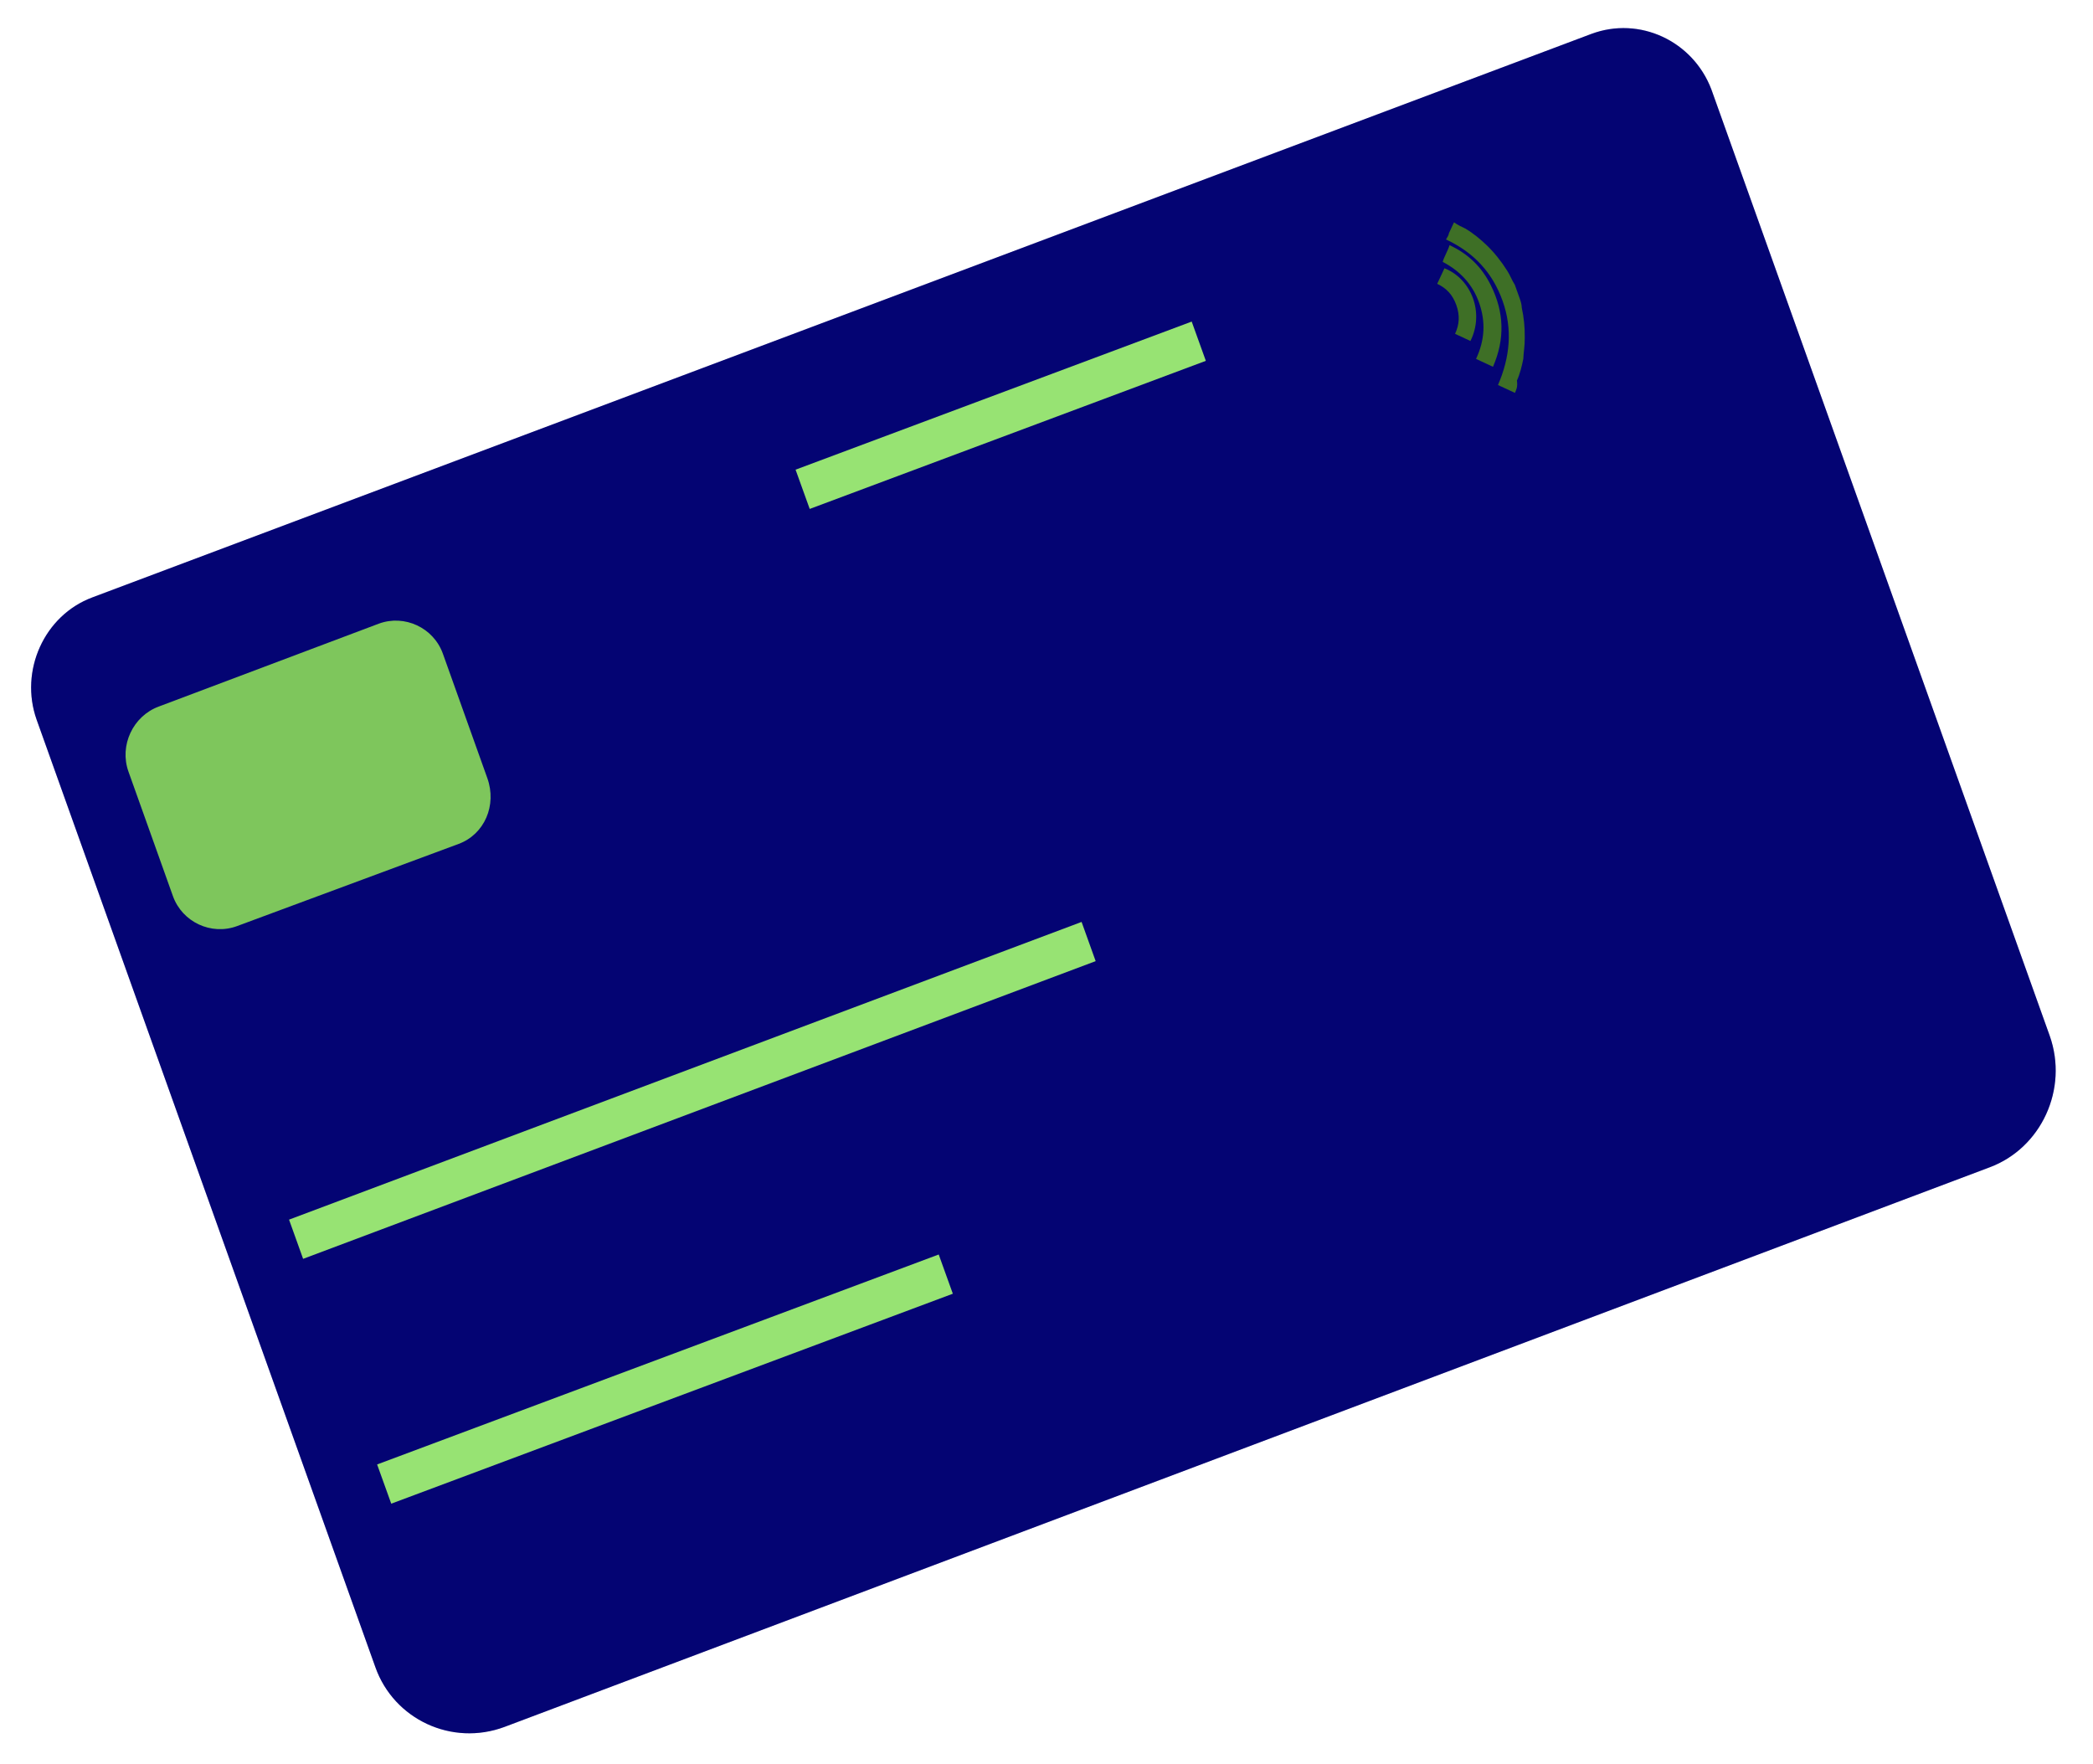
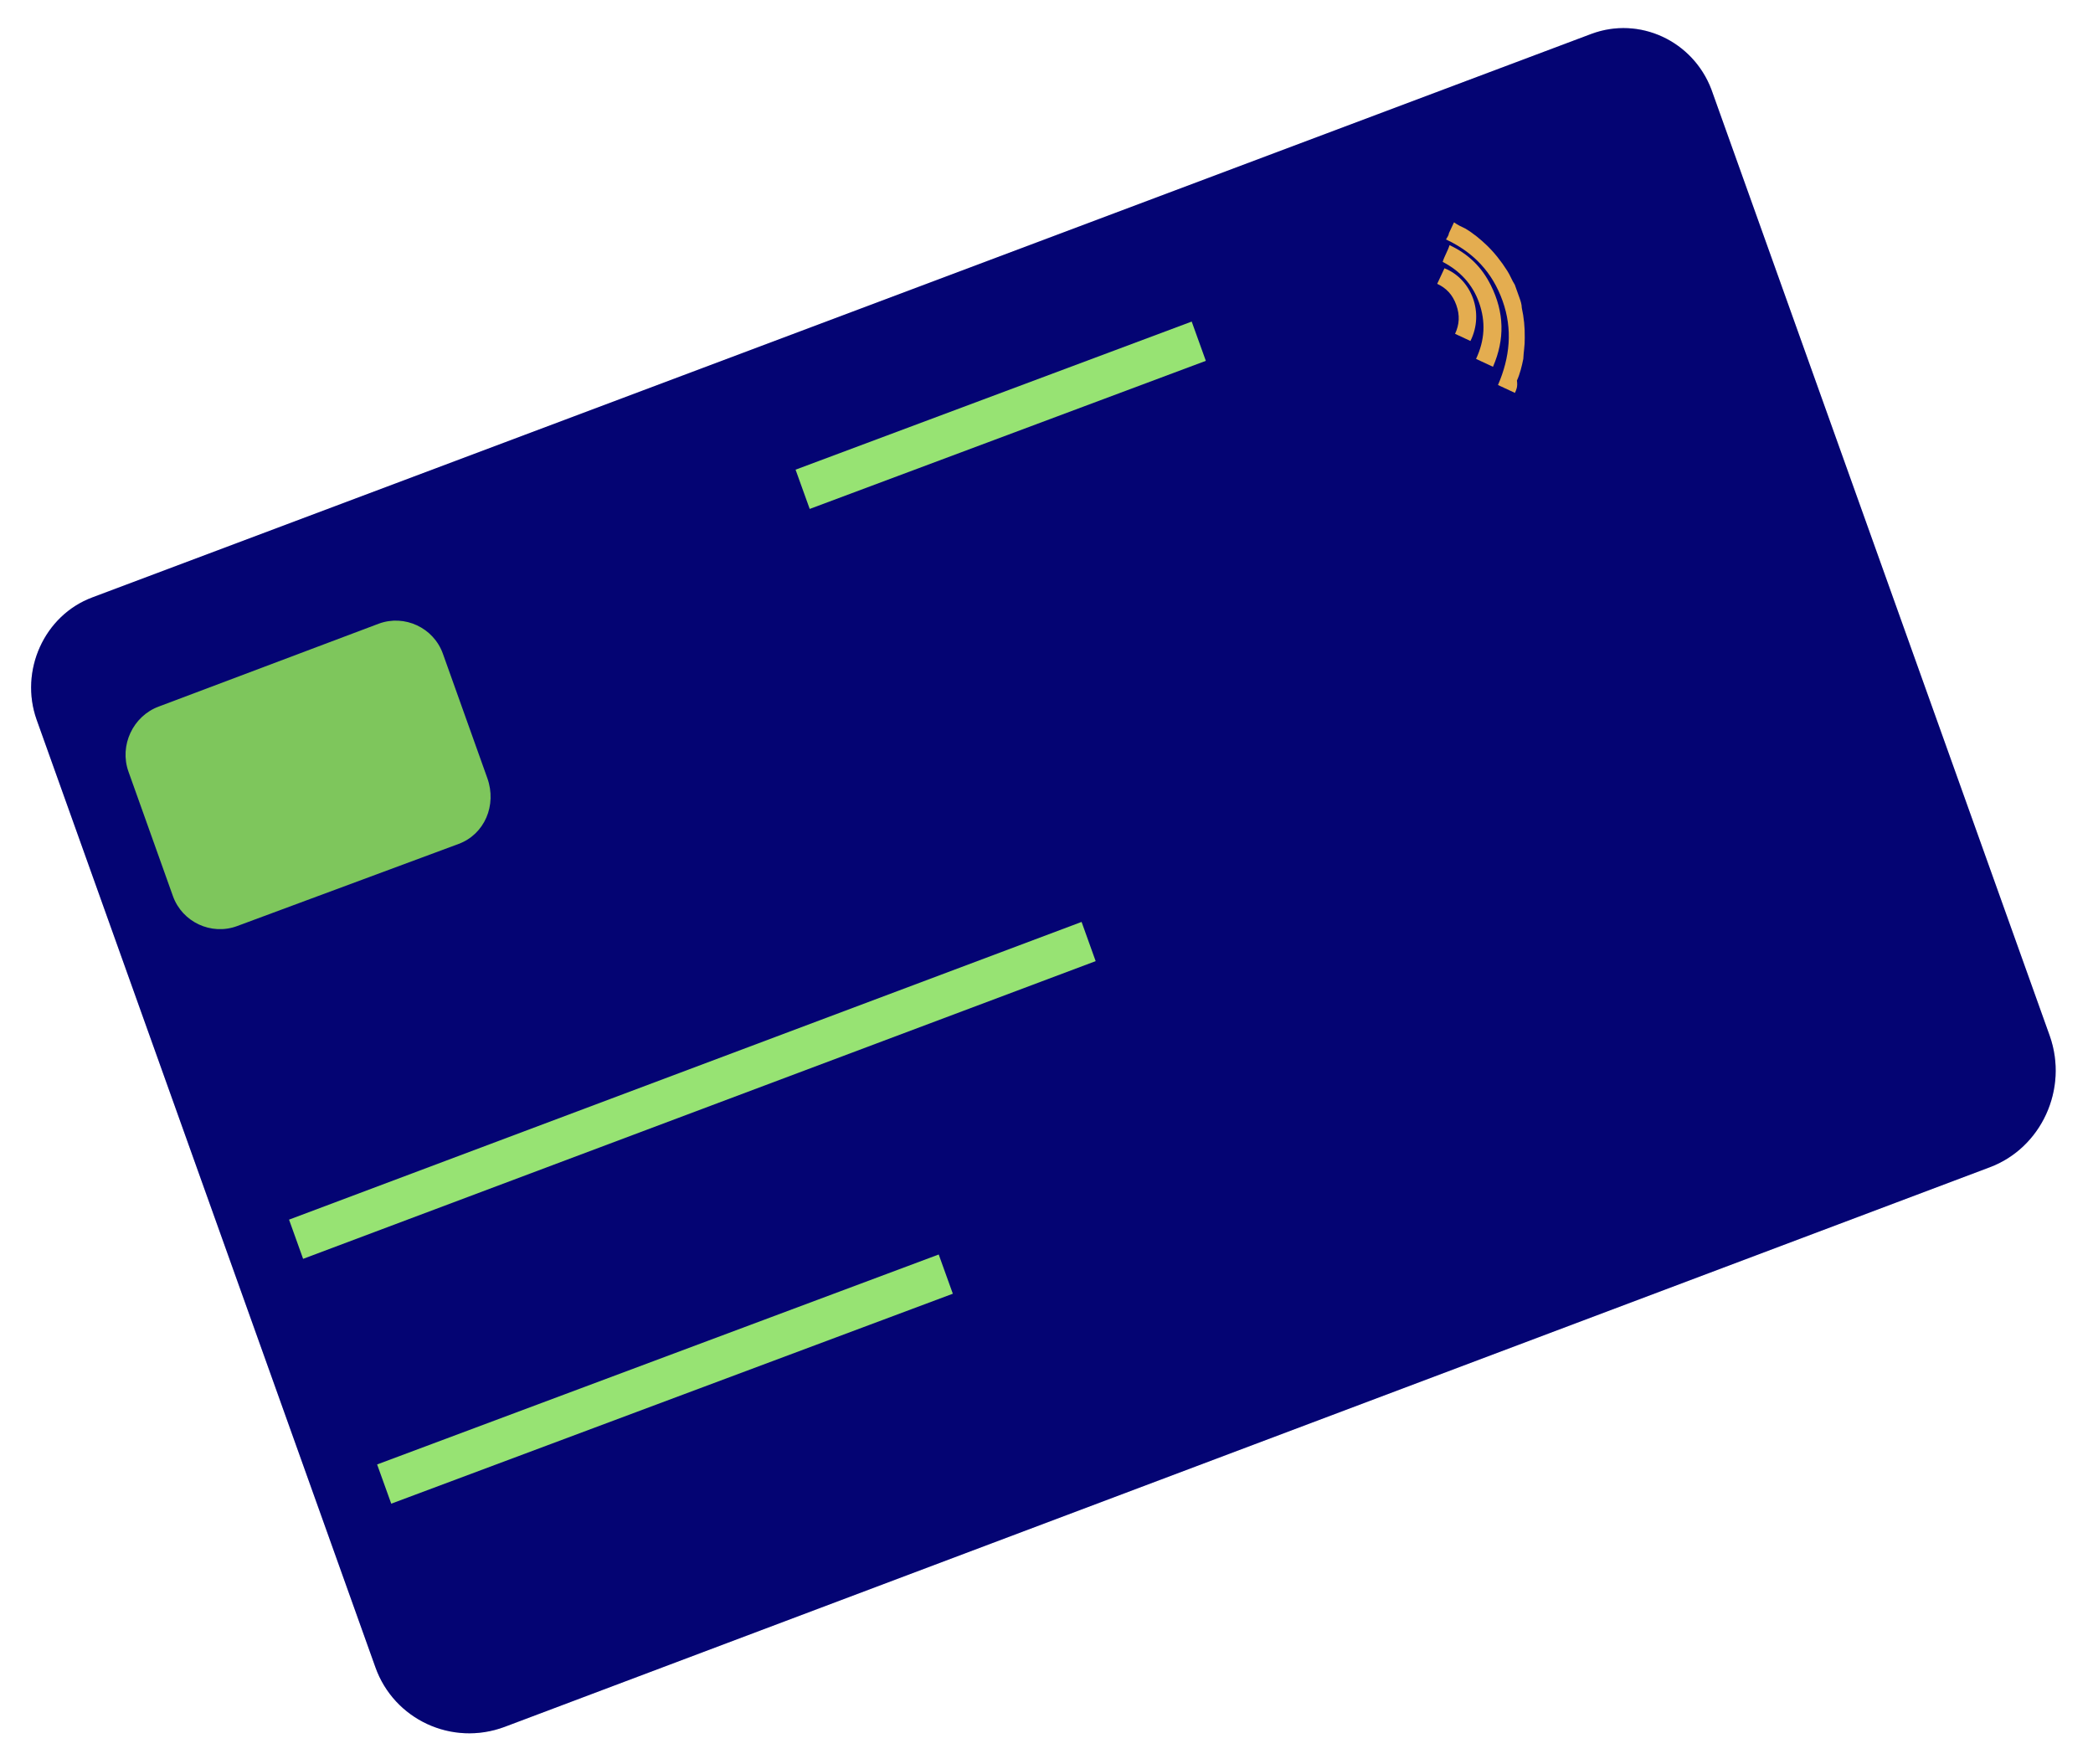
<svg xmlns="http://www.w3.org/2000/svg" width="235" height="198" viewBox="0 0 235 198" fill="none">
  <path d="M192.148 10.029L230.138 116.287C232.262 122.273 229.193 128.9 223.397 131.064L56.652 193.892C50.731 196.102 44.227 193.049 42.148 187.191L4.112 80.805C2.169 75.329 4.951 69.097 10.368 67.075L178.67 3.81C184.087 1.787 190.078 4.599 192.148 10.029Z" fill="#000080" />
  <path opacity="0.2" d="M192.148 10.029L230.138 116.287C232.262 122.273 229.193 128.9 223.397 131.064L56.652 193.892C50.731 196.102 44.227 193.049 42.148 187.191L4.112 80.805C2.169 75.329 4.951 69.097 10.368 67.075L178.67 3.81C184.087 1.787 190.078 4.599 192.148 10.029Z" fill="#121243" />
  <path d="M51.493 94.754L26.623 103.978C23.72 105.055 20.459 103.531 19.415 100.609L14.424 86.635C13.38 83.713 14.917 80.409 17.82 79.332L42.519 70.028C45.422 68.951 48.683 70.475 49.727 73.397L54.718 87.371C55.807 90.42 54.397 93.677 51.493 94.754Z" fill="#7EC65C" />
  <path d="M121.44 103.512L32.453 136.938L34.033 141.34L123.02 107.914L121.44 103.512Z" fill="#97E373" />
  <path d="M105.398 140.852L42.343 164.426L43.928 168.829L106.983 145.256L105.398 140.852Z" fill="#97E373" />
  <path d="M133.803 36.106L89.326 52.734L90.913 57.142L135.39 40.514L133.803 36.106Z" fill="#97E373" />
-   <path d="M170.093 44.112C169.748 43.952 169.402 43.791 168.883 43.549C168.71 43.469 168.365 43.308 168.192 43.227C169.535 40.127 169.85 36.974 168.71 33.782C167.57 30.591 165.467 28.335 162.355 26.887C162.437 26.712 162.646 26.49 162.682 26.187C162.845 25.837 163.009 25.488 163.254 24.963C163.645 25.252 164.164 25.493 164.509 25.654C165.419 26.184 166.248 26.889 166.903 27.513C167.777 28.346 168.569 29.353 169.234 30.407C169.544 30.871 169.772 31.509 170.081 31.973C170.127 32.1 170.583 33.377 170.583 33.377C170.72 33.76 170.857 34.143 170.866 34.573C171.104 35.642 171.214 36.757 171.197 37.92C171.216 38.781 171.062 39.56 171.035 40.293C170.882 41.073 170.646 42.028 170.319 42.727C170.42 43.413 170.257 43.763 170.093 44.112Z" fill="#3E6F26" />
-   <path d="M161.983 29.402C162.182 28.75 162.554 28.178 162.753 27.526C164.827 28.491 166.355 29.948 167.385 32.023C168.906 35.072 168.973 38.083 167.631 41.182C166.94 40.861 166.421 40.619 165.73 40.297C166.71 38.2 166.835 36.13 166.06 33.96C165.33 31.918 163.929 30.414 161.983 29.402Z" fill="#3E6F26" />
-   <path d="M165.099 38.285C164.581 38.043 163.891 37.722 163.373 37.48C163.862 36.432 163.924 35.398 163.514 34.25C163.104 33.102 162.404 32.35 161.368 31.867C161.694 31.169 161.939 30.645 162.183 30.12C165.2 31.313 166.694 35.093 165.099 38.285Z" fill="#3E6F26" />
+   <path d="M170.093 44.112C169.748 43.952 169.402 43.791 168.883 43.549C168.71 43.469 168.365 43.308 168.192 43.227C169.535 40.127 169.85 36.974 168.71 33.782C167.57 30.591 165.467 28.335 162.355 26.887C162.437 26.712 162.646 26.49 162.682 26.187C162.845 25.837 163.009 25.488 163.254 24.963C163.645 25.252 164.164 25.493 164.509 25.654C165.419 26.184 166.248 26.889 166.903 27.513C167.777 28.346 168.569 29.353 169.234 30.407C169.544 30.871 169.772 31.509 170.081 31.973C170.127 32.1 170.583 33.377 170.583 33.377C170.72 33.76 170.857 34.143 170.866 34.573C171.104 35.642 171.214 36.757 171.197 37.92C171.216 38.781 171.062 39.56 171.035 40.293C170.882 41.073 170.646 42.028 170.319 42.727C170.42 43.413 170.257 43.763 170.093 44.112Z" fill="#E4AD50" />
+   <path d="M161.983 29.402C162.182 28.75 162.554 28.178 162.753 27.526C164.827 28.491 166.355 29.948 167.385 32.023C168.906 35.072 168.973 38.083 167.631 41.182C166.94 40.861 166.421 40.619 165.73 40.297C166.71 38.2 166.835 36.13 166.06 33.96C165.33 31.918 163.929 30.414 161.983 29.402Z" fill="#E4AD50" />
+   <path d="M165.099 38.285C164.581 38.043 163.891 37.722 163.373 37.48C163.862 36.432 163.924 35.398 163.514 34.25C163.104 33.102 162.404 32.35 161.368 31.867C161.694 31.169 161.939 30.645 162.183 30.12C165.2 31.313 166.694 35.093 165.099 38.285Z" fill="#E4AD50" />
</svg>
